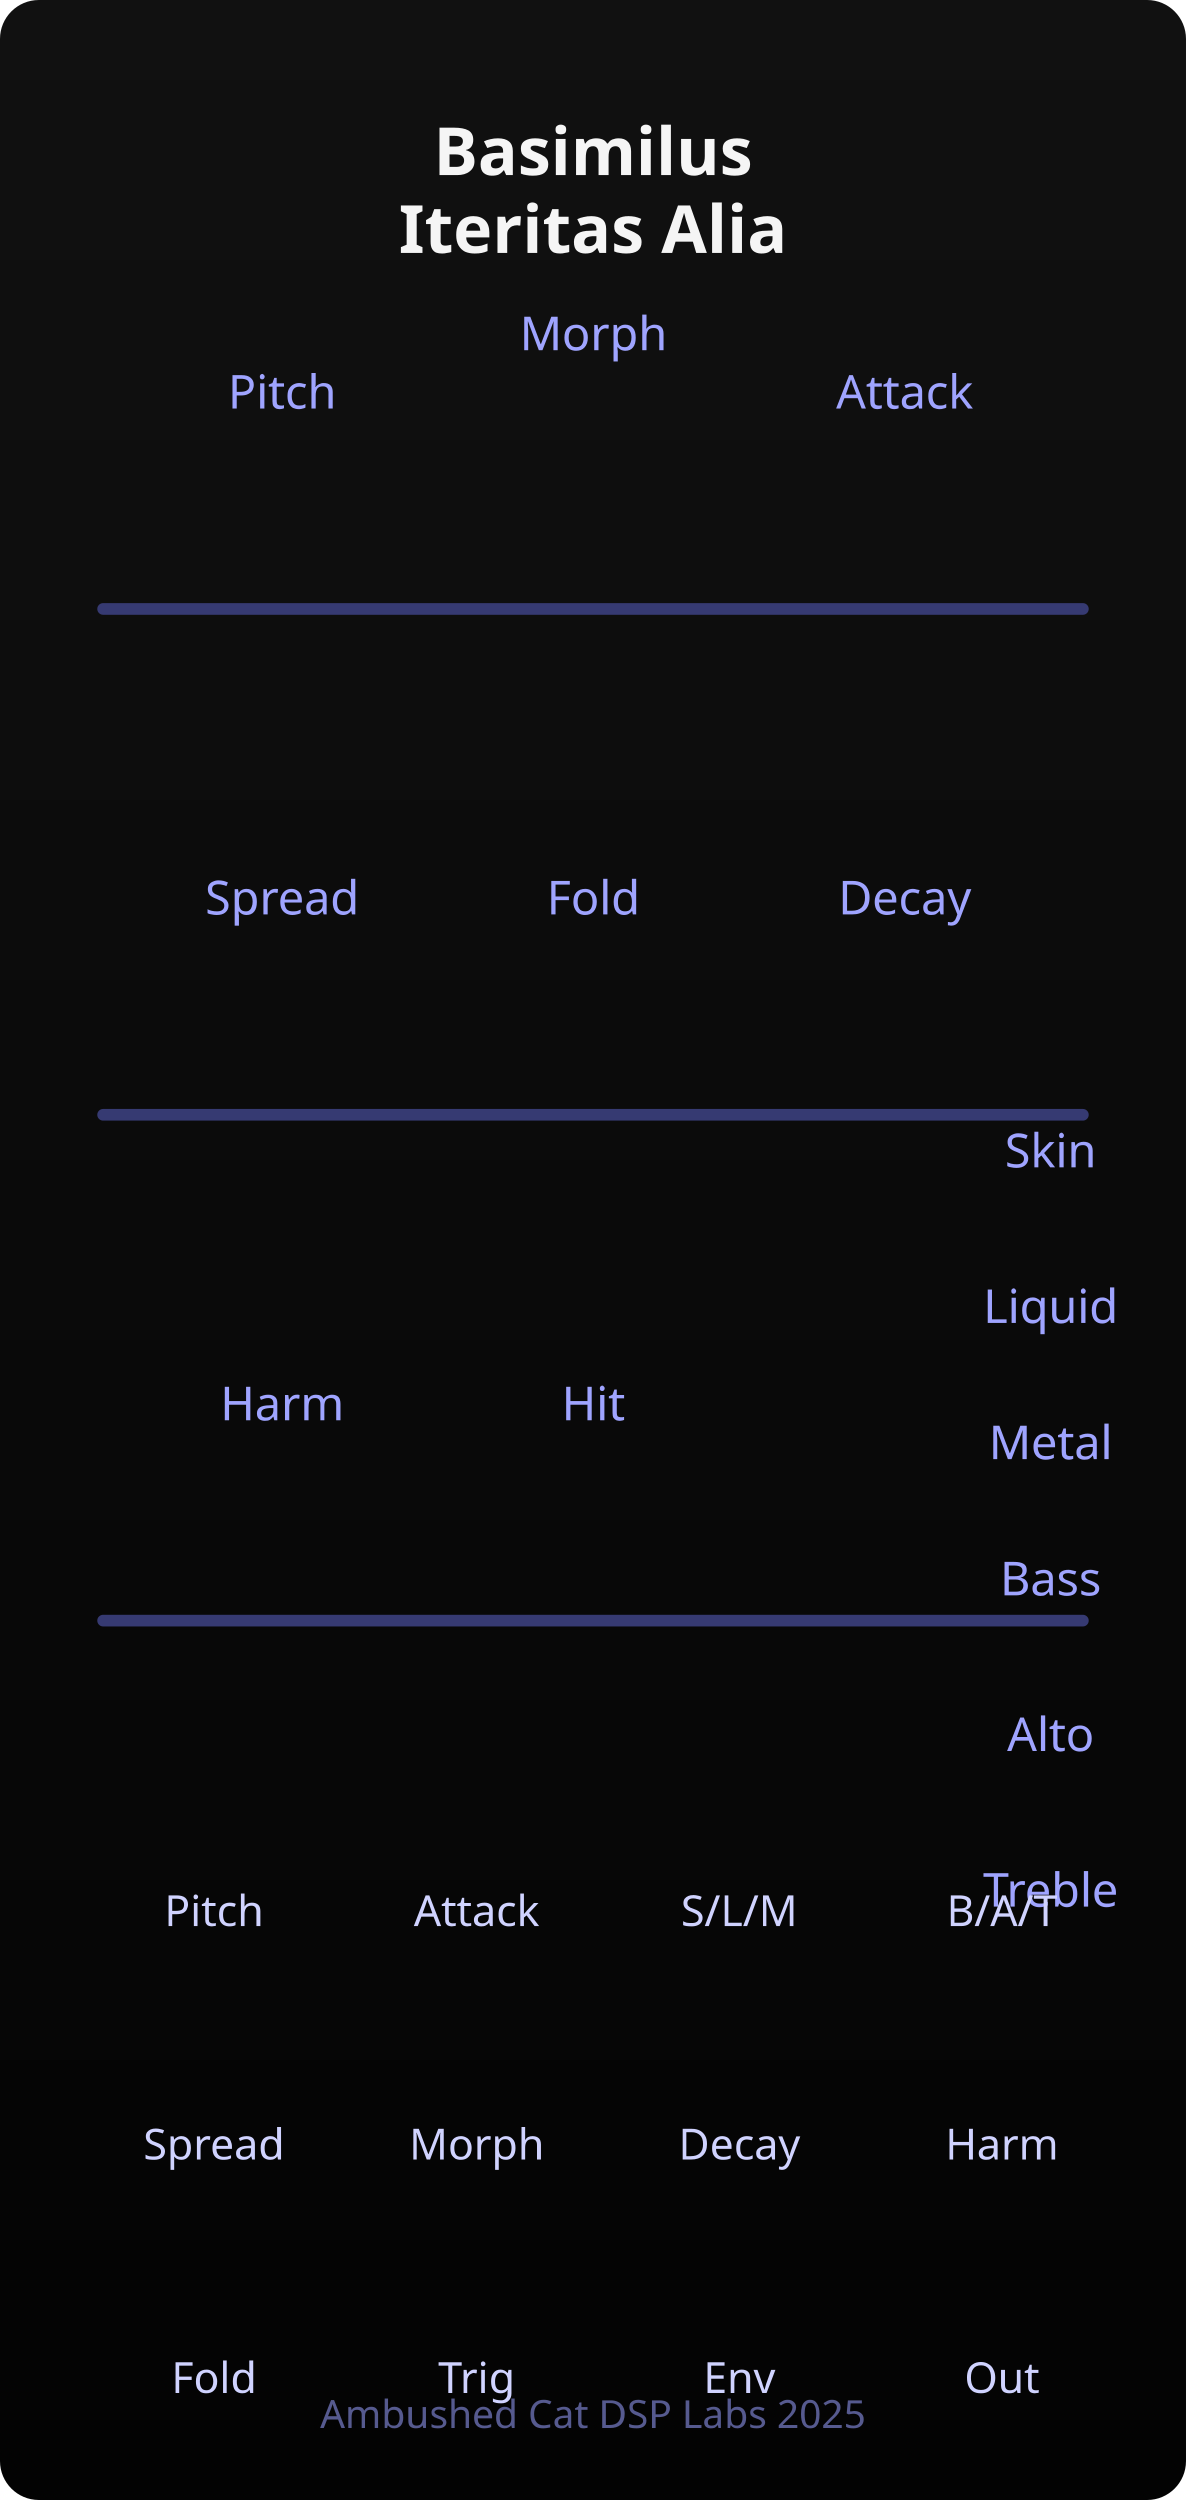
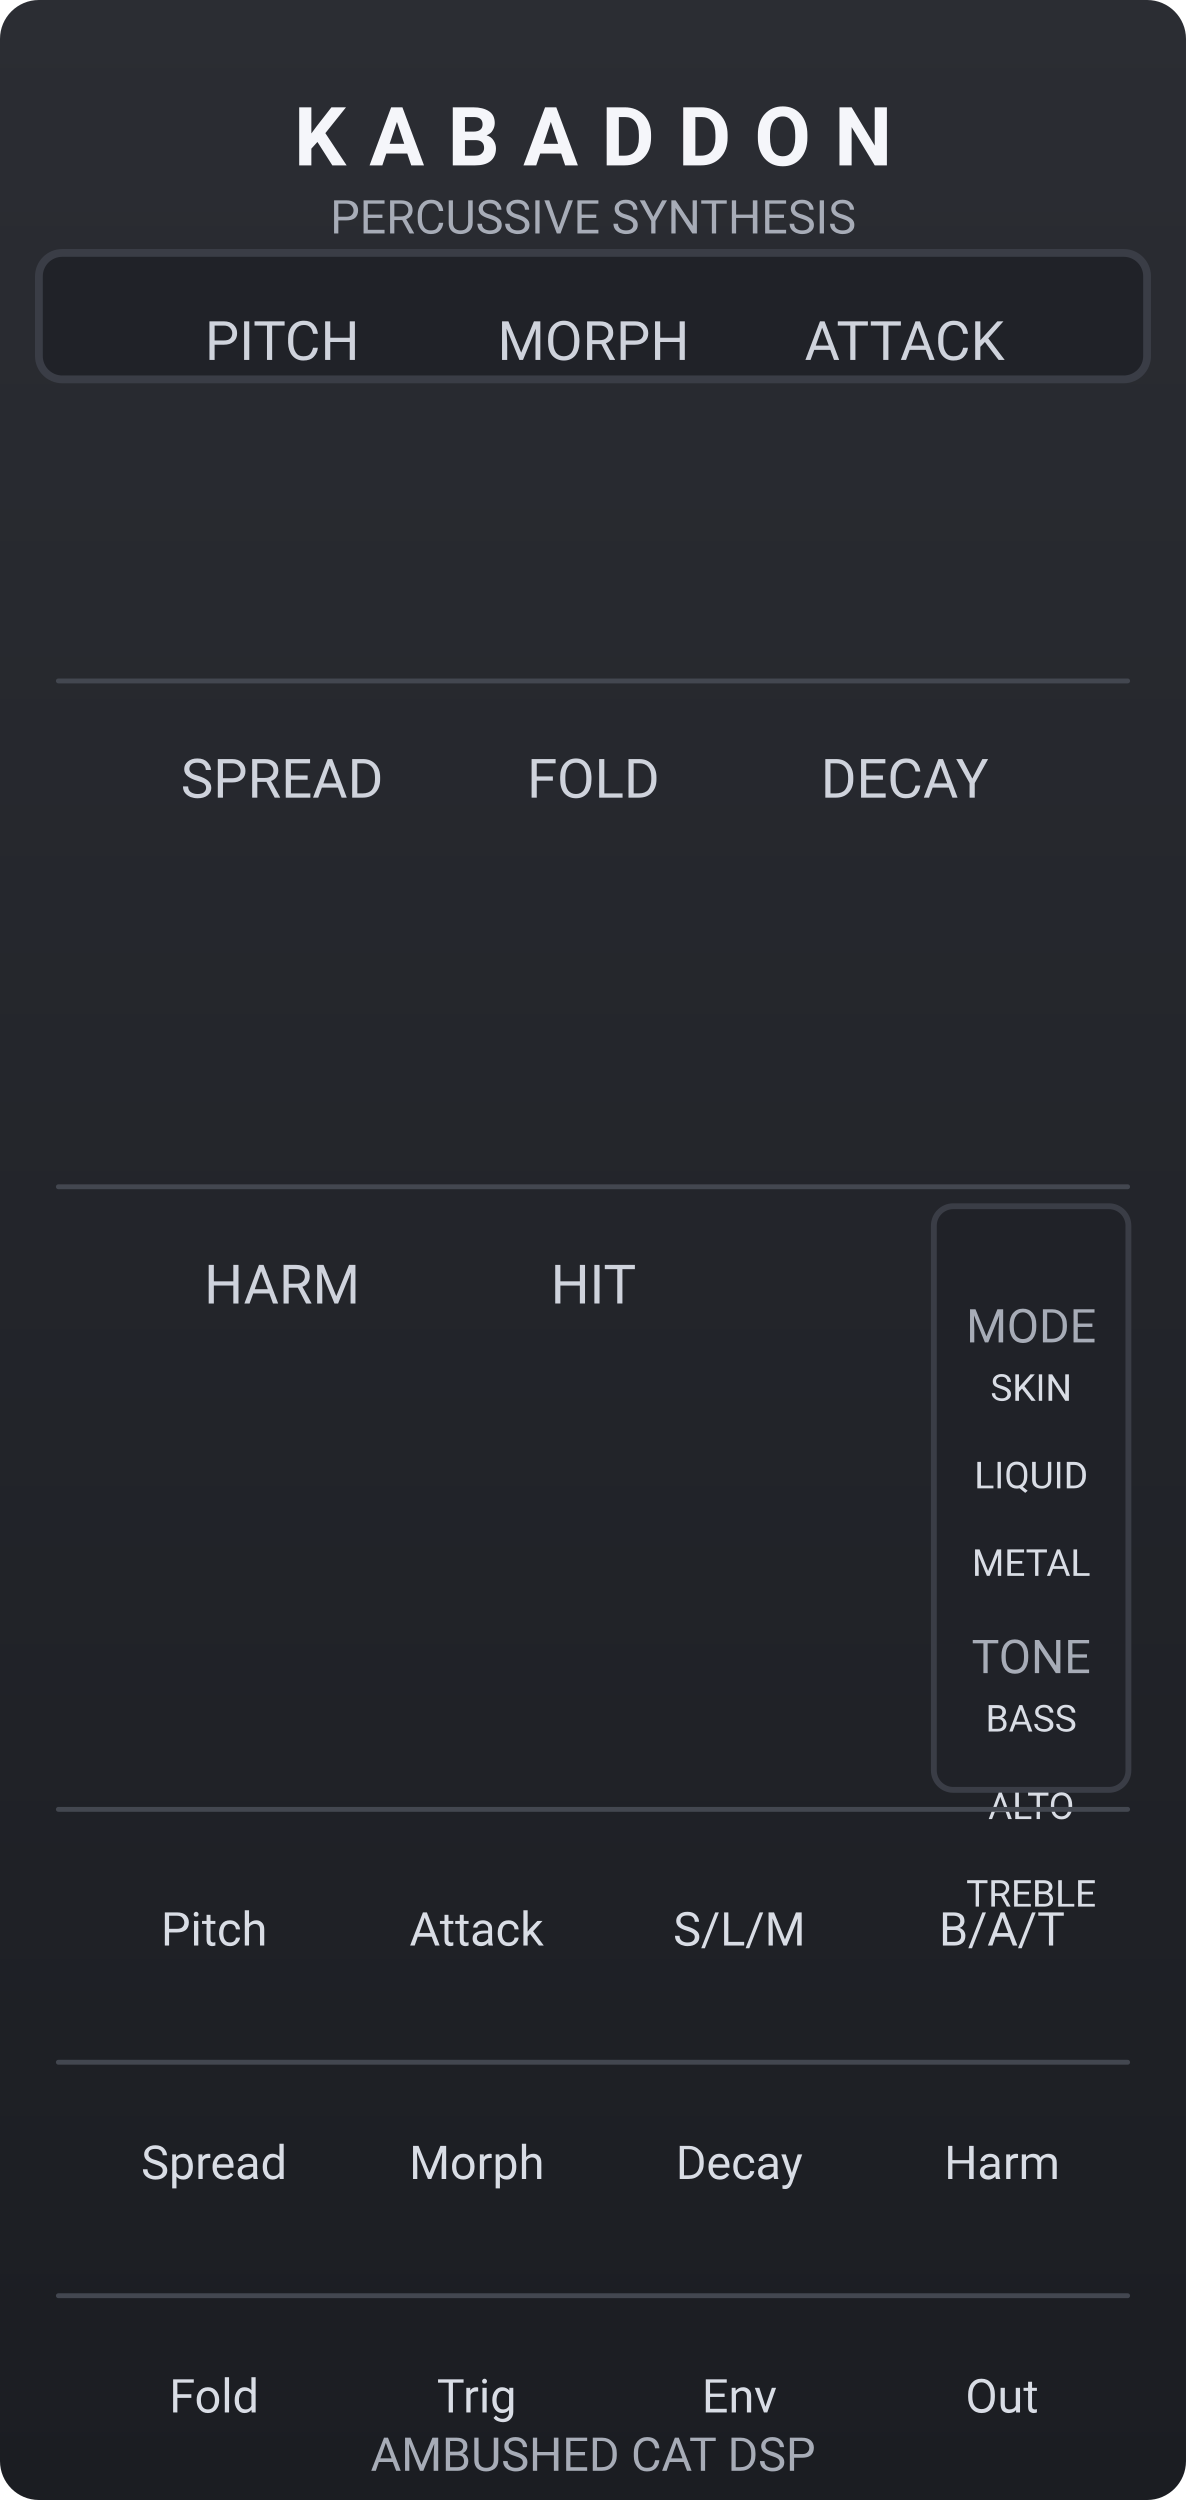
<svg xmlns="http://www.w3.org/2000/svg" width="60.96mm" height="128.5mm" viewBox="0 0 60.96 128.5">
  <defs>
    <linearGradient id="panelGradient" x1="0" x2="0" y1="0" y2="1">
-       <stop offset="0" stop-color="#111" />
-       <stop offset="1" stop-color="#030303" />
+       <stop offset="0" stop-color="#2b2d33" />
+       <stop offset="1" stop-color="#1b1d22" />
    </linearGradient>
+     <style>
+       .title { font-family: 'Roboto', 'Liberation Sans', sans-serif; font-size: 4.2px; fill: #f5f6fa; font-weight: 600; letter-spacing: 1.2px; }
+       .subtitle { font-family: 'Roboto', 'Liberation Sans', sans-serif; font-size: 2.4px; fill: #a7acb7; text-anchor: middle; }
+       .label { font-family: 'Roboto', 'Liberation Sans', sans-serif; font-size: 2.8px; fill: #cfd3dc; text-anchor: middle; }
+       .jack { font-family: 'Roboto', 'Liberation Sans', sans-serif; font-size: 2.4px; fill: #d9dde5; text-anchor: middle; }
+       .divider { stroke: #434750; stroke-width: 0.25; stroke-linecap: round; }
+     </style>
  </defs>
  <rect width="60.96" height="128.5" fill="url(#panelGradient)" rx="2" ry="2" />
-   <g fill="#f5f5f5" font-family="'Rajdhani', 'Bank Gothic', 'Avenir', sans-serif" font-size="3.4" font-weight="600" text-anchor="middle">
-     <text x="30.48" y="9">Basimilus</text>
-     <text x="30.48" y="13">Iteritas Alia</text>
-   </g>
-   <g fill="#9fa4ff" font-family="'Rajdhani', 'Eurostile', sans-serif" font-size="2.4" text-anchor="middle">
-     <text x="14.5" y="21">Pitch</text>
-     <text x="30.5" y="18">Morph</text>
-     <text x="46.5" y="21">Attack</text>
-     <text x="14.5" y="47">Spread</text>
-     <text x="30.5" y="47">Fold</text>
-     <text x="46.5" y="47">Decay</text>
-     <text x="14.5" y="73">Harm</text>
-     <text x="30.5" y="73">Hit</text>
-     <text x="54" y="60">Skin</text>
-     <text x="54" y="82">Bass</text>
-     <text x="54" y="68">Liquid</text>
-     <text x="54" y="75">Metal</text>
-     <text x="54" y="90">Alto</text>
-     <text x="54" y="98">Treble</text>
-   </g>
-   <g fill="#d0d3ff" font-family="'Rajdhani', 'Avenir', sans-serif" font-size="2.2" text-anchor="middle">
-     <text x="11" y="99">Pitch</text>
-     <text x="24.5" y="99">Attack</text>
-     <text x="38" y="99">S/L/M</text>
-     <text x="51.5" y="99">B/A/T</text>
-     <text x="11" y="111">Spread</text>
-     <text x="24.5" y="111">Morph</text>
-     <text x="38" y="111">Decay</text>
-     <text x="51.5" y="111">Harm</text>
-     <text x="11" y="123">Fold</text>
-     <text x="24.5" y="123">Trig</text>
-     <text x="38" y="123">Env</text>
-     <text x="51.5" y="123">Out</text>
-   </g>
-   <g fill="#363a72">
-     <rect x="5" y="31" width="50.96" height="0.6" rx="0.3" />
-     <rect x="5" y="57" width="50.96" height="0.6" rx="0.3" />
-     <rect x="5" y="83" width="50.96" height="0.6" rx="0.3" />
-   </g>
-   <g fill="#565a8f" font-family="'Rajdhani', 'Avenir', sans-serif" font-size="2" font-weight="500" text-anchor="middle">
-     <text x="30.48" y="124.8">Ambushed Cat DSP Labs 2025</text>
-   </g>
+   <text class="title" x="30.48" y="8.5" text-anchor="middle">KABADDON</text>
+   <text class="subtitle" x="30.48" y="12">PERCUSSIVE SYNTHESIS</text>
+   <rect x="2" y="13" width="56.96" height="6.5" fill="#202228" stroke="#3a3d46" stroke-width="0.4" rx="1.2" />
+   <text class="label" x="14.5" y="18.5">PITCH</text>
+   <text class="label" x="30.5" y="18.5">MORPH</text>
+   <text class="label" x="46.5" y="18.5">ATTACK</text>
+   <line class="divider" x1="3" y1="35" x2="57.96" y2="35" />
+   <text class="label" x="14.5" y="41">SPREAD</text>
+   <text class="label" x="30.5" y="41">FOLD</text>
+   <text class="label" x="46.5" y="41">DECAY</text>
+   <line class="divider" x1="3" y1="61" x2="57.96" y2="61" />
+   <text class="label" x="14.5" y="67">HARM</text>
+   <text class="label" x="30.5" y="67">HIT</text>
+   <rect x="48" y="62" width="10" height="30" fill="#202228" stroke="#3a3d46" stroke-width="0.3" rx="1" />
+   <text class="subtitle" x="53" y="69">MODE</text>
+   <text class="jack" x="53" y="72" style="font-size: 1.9px;">SKIN</text>
+   <text class="jack" x="53" y="76.5" style="font-size: 1.9px;">LIQUID</text>
+   <text class="jack" x="53" y="81" style="font-size: 1.9px;">METAL</text>
+   <text class="subtitle" x="53" y="86">TONE</text>
+   <text class="jack" x="53" y="89" style="font-size: 1.9px;">BASS</text>
+   <text class="jack" x="53" y="93.5" style="font-size: 1.9px;">ALTO</text>
+   <text class="jack" x="53" y="98" style="font-size: 1.9px;">TREBLE</text>
+   <line class="divider" x1="3" y1="93" x2="57.96" y2="93" />
+   <text class="jack" x="11" y="100">Pitch</text>
+   <text class="jack" x="24.5" y="100">Attack</text>
+   <text class="jack" x="38" y="100">S/L/M</text>
+   <text class="jack" x="51.5" y="100">B/A/T</text>
+   <line class="divider" x1="3" y1="106" x2="57.96" y2="106" />
+   <text class="jack" x="11" y="112">Spread</text>
+   <text class="jack" x="24.5" y="112">Morph</text>
+   <text class="jack" x="38" y="112">Decay</text>
+   <text class="jack" x="51.5" y="112">Harm</text>
+   <line class="divider" x1="3" y1="118" x2="57.96" y2="118" />
+   <text class="jack" x="11" y="124">Fold</text>
+   <text class="jack" x="24.5" y="124">Trig</text>
+   <text class="jack" x="38" y="124">Env</text>
+   <text class="jack" x="51.5" y="124">Out</text>
+   <text class="subtitle" x="30.48" y="127">AMBUSHED CAT DSP</text>
</svg>
